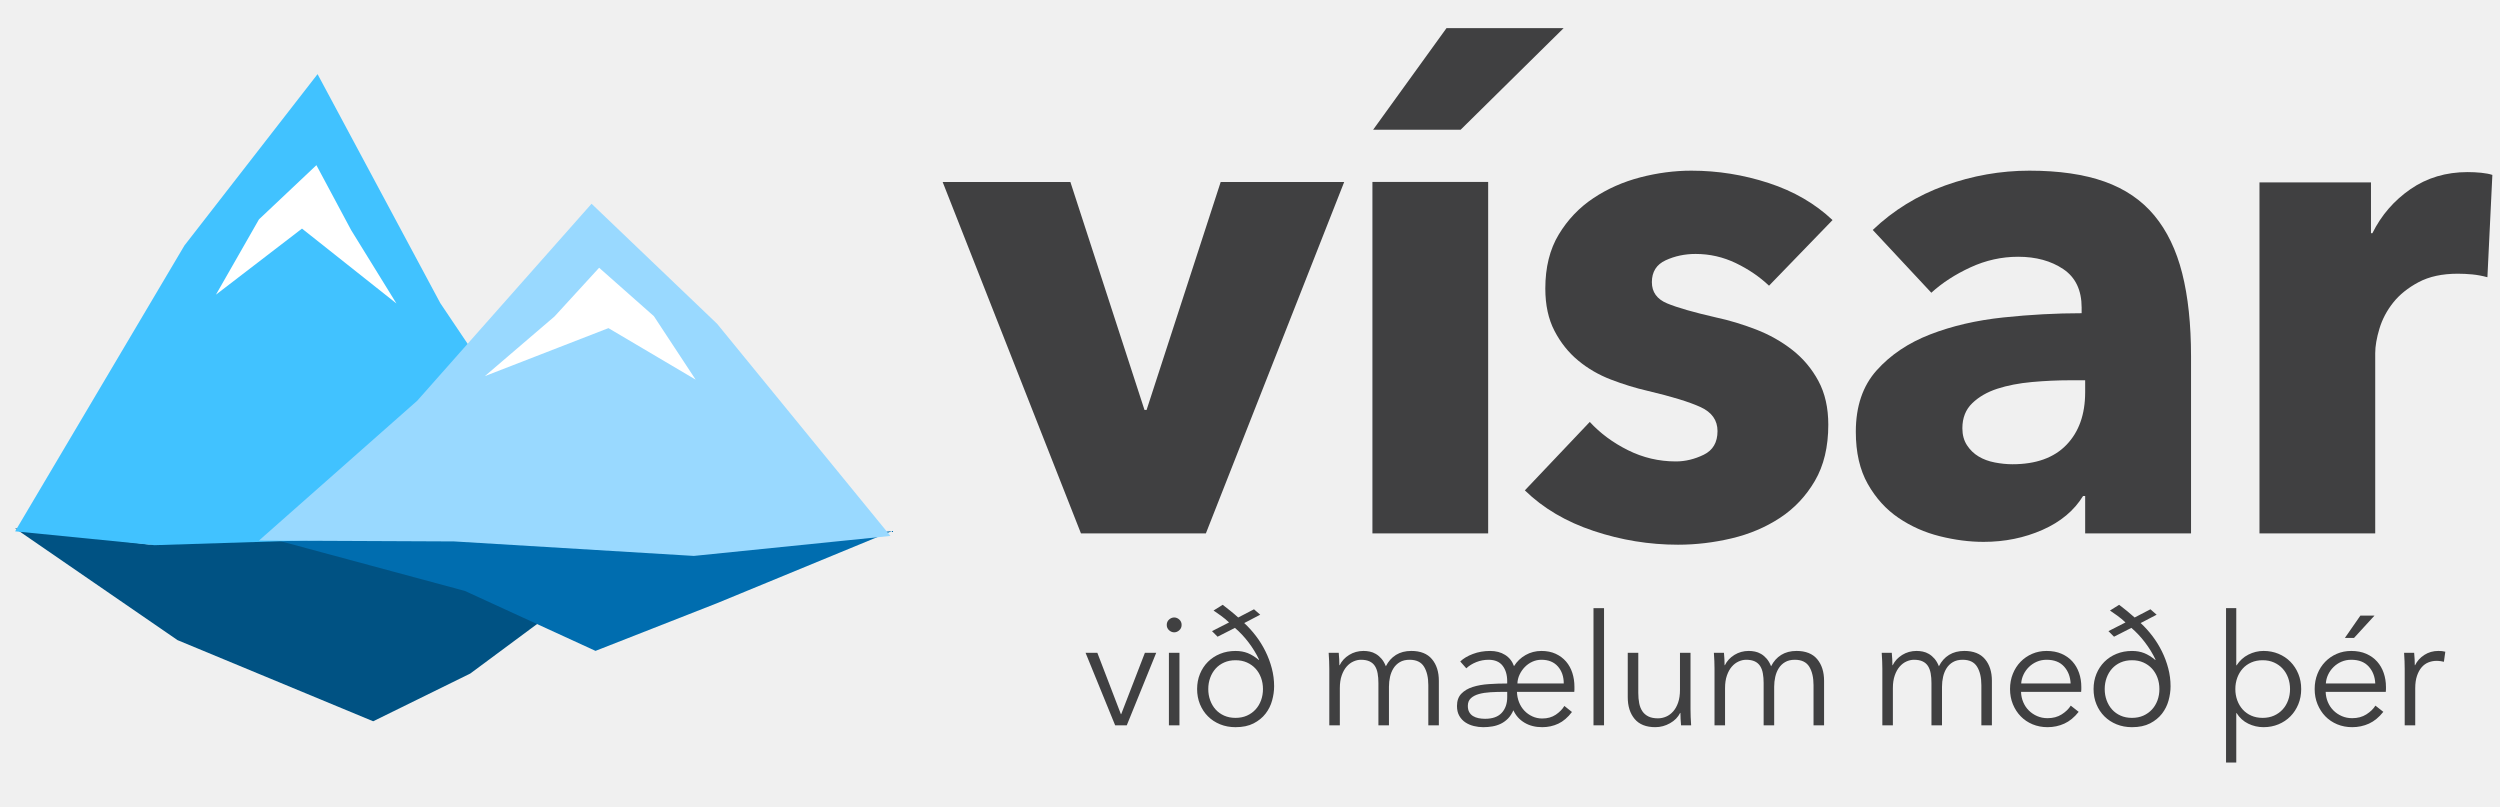
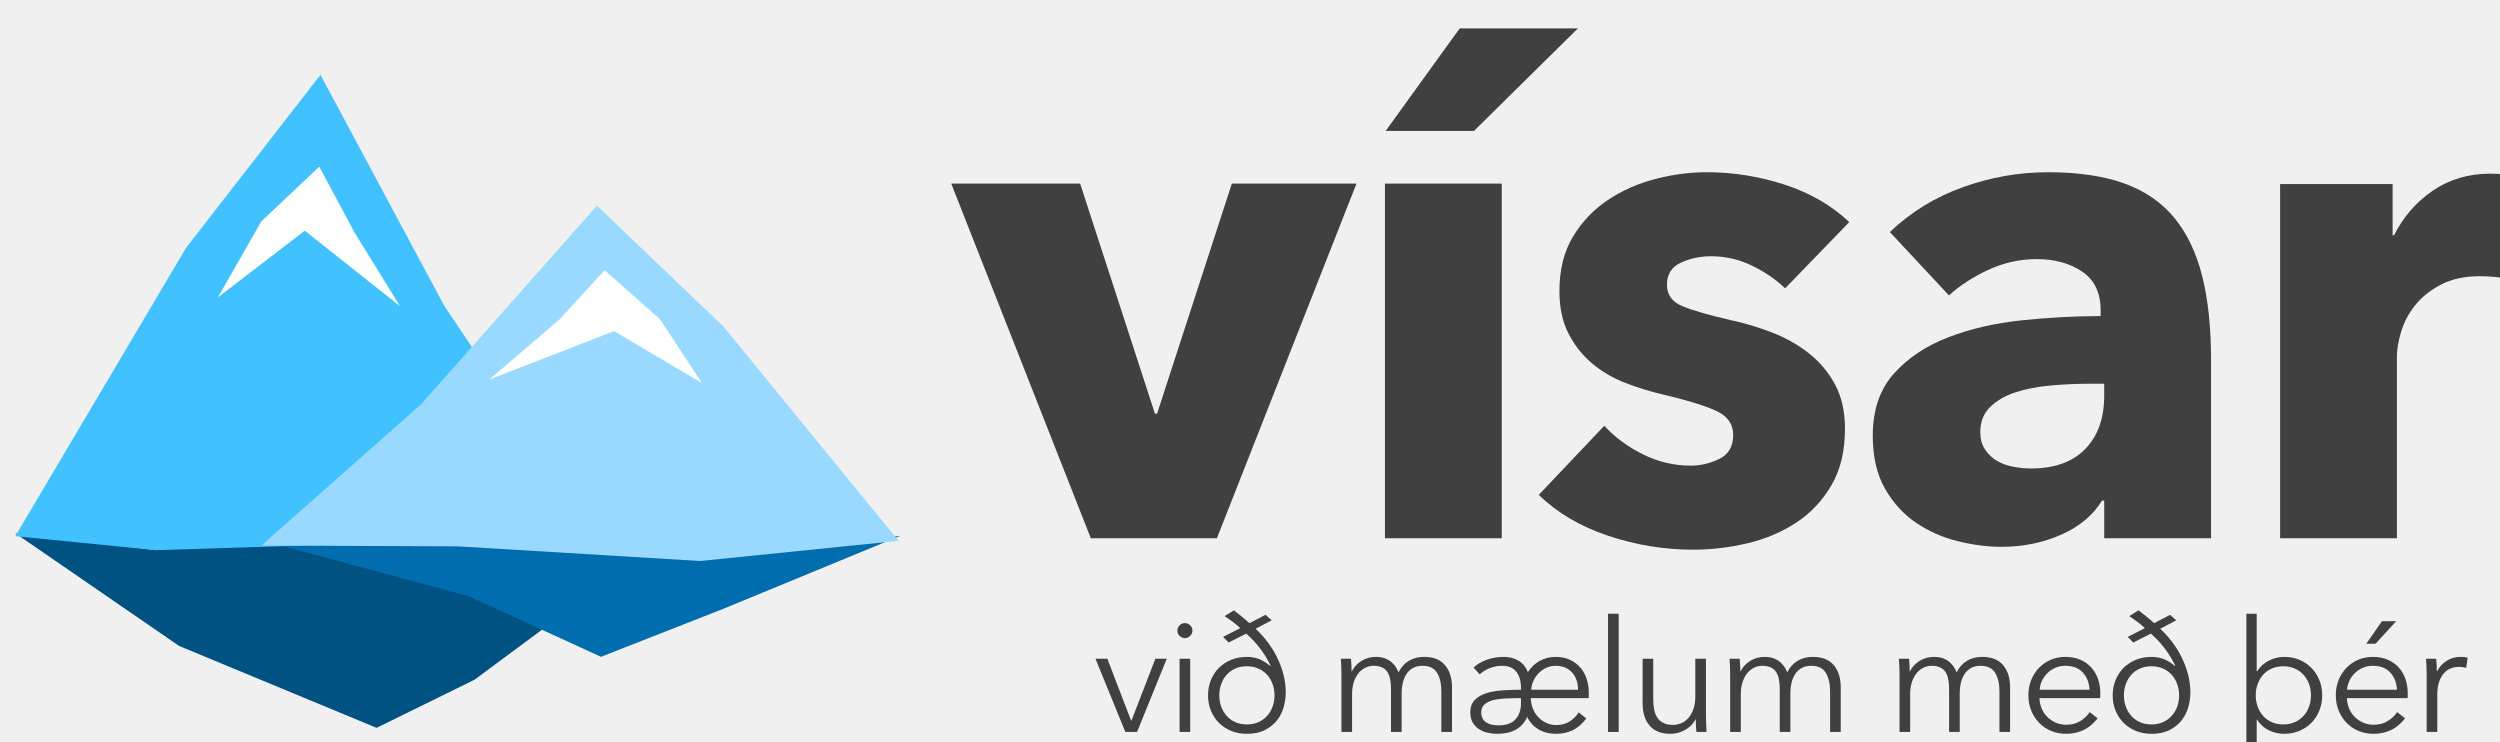
- <svg xmlns="http://www.w3.org/2000/svg" version="1.1" id="Layer_1" x="0px" y="0px" width="310px" height="100px" viewBox="0 0 310 100" enable-background="new 0 0 310 100" xml:space="preserve">
+ <svg xmlns="http://www.w3.org/2000/svg" version="1.1" id="Layer_1" x="0px" y="0px" enable-background="new 0 0 310 100" xml:space="preserve">
  <g>
    <polygon fill="#005283" points="1.861,65.512 22.013,79.376 46.274,89.438 58.312,83.52 70.46,74.516 34.588,66.942 18.439,67.515     " />
    <polygon fill="#006DAF" points="73.843,80.709 88.896,74.803 110.619,65.847 85.657,68.513 54.596,66.799 33.637,66.799    57.646,73.276  " />
    <polygon fill="#41C2FF" points="39.378,9.193 54.596,37.587 73.616,65.885 19.154,67.602 1.875,65.885 22.87,30.442  " />
    <polygon fill="#FFFFFF" points="49.157,37.63 37.447,28.346 26.776,36.54 32.111,27.203 39.234,20.481 43.544,28.537  " />
    <polygon fill="#99D9FF" points="73.352,25.264 88.916,40.146 110.415,66.457 86.038,68.934 56.311,67.137 32.111,67.028    51.738,49.688  " />
    <polygon fill="#FFFFFF" points="86.26,47.077 75.447,40.688 60.123,46.639 68.756,39.244 74.292,33.201 81.083,39.207  " />
  </g>
  <g>
    <g>
      <path fill="#404041" d="M149.528,66.143h-15.489l-17.151-43.579h15.839l9.188,28.265h0.263l9.188-28.265h15.314L149.528,66.143z" />
      <path fill="#404041" d="M170.18,66.143V22.563h14.352v43.579H170.18z M181.118,16.088h-10.851l9.1-12.602h14.527L181.118,16.088z" />
      <path fill="#404041" d="M219.358,35.427c-1.168-1.108-2.538-2.042-4.113-2.8c-1.575-0.758-3.237-1.138-4.987-1.138    c-1.344,0-2.582,0.263-3.72,0.788s-1.706,1.43-1.706,2.713c0,1.225,0.626,2.1,1.881,2.625c1.254,0.525,3.281,1.109,6.082,1.75    c1.633,0.35,3.281,0.847,4.944,1.488c1.663,0.643,3.164,1.488,4.507,2.538c1.342,1.05,2.42,2.334,3.238,3.851    c0.816,1.518,1.225,3.325,1.225,5.425c0,2.743-0.555,5.062-1.662,6.957c-1.109,1.896-2.553,3.428-4.332,4.594    c-1.78,1.168-3.778,2.014-5.994,2.539c-2.219,0.524-4.435,0.787-6.65,0.787c-3.561,0-7.045-0.568-10.458-1.707    c-3.413-1.137-6.257-2.813-8.532-5.031l8.051-8.488c1.283,1.4,2.857,2.568,4.726,3.5c1.866,0.934,3.851,1.4,5.95,1.4    c1.167,0,2.319-0.276,3.457-0.832c1.138-0.553,1.707-1.531,1.707-2.932c0-1.341-0.701-2.332-2.101-2.975    c-1.4-0.641-3.588-1.312-6.563-2.013c-1.518-0.35-3.034-0.816-4.551-1.4c-1.518-0.583-2.873-1.37-4.068-2.363    c-1.197-0.991-2.174-2.217-2.932-3.675c-0.76-1.458-1.138-3.208-1.138-5.25c0-2.625,0.554-4.857,1.663-6.695    c1.107-1.837,2.537-3.339,4.287-4.506c1.75-1.167,3.689-2.026,5.819-2.582c2.129-0.554,4.245-0.832,6.345-0.832    c3.267,0,6.461,0.512,9.582,1.532c3.12,1.021,5.761,2.553,7.92,4.594L219.358,35.427z" />
      <path fill="#404041" d="M232.221,28.514c2.566-2.45,5.557-4.288,8.97-5.513s6.898-1.838,10.458-1.838    c3.675,0,6.781,0.453,9.318,1.356c2.539,0.905,4.595,2.305,6.17,4.201c1.575,1.896,2.727,4.288,3.457,7.175    c0.729,2.888,1.094,6.316,1.094,10.282v21.965h-13.127v-4.639h-0.262c-1.109,1.81-2.787,3.21-5.032,4.201    c-2.247,0.991-4.682,1.488-7.307,1.488c-1.751,0-3.56-0.234-5.426-0.701c-1.868-0.466-3.574-1.225-5.119-2.275    c-1.546-1.049-2.815-2.449-3.807-4.199c-0.993-1.751-1.487-3.908-1.487-6.477c0-3.15,0.859-5.688,2.581-7.613    c1.72-1.925,3.938-3.413,6.651-4.463c2.712-1.05,5.73-1.75,9.057-2.101c3.325-0.35,6.562-0.525,9.713-0.525v-0.7    c0-2.157-0.758-3.748-2.275-4.769c-1.518-1.02-3.384-1.531-5.6-1.531c-2.043,0-4.012,0.438-5.907,1.312    c-1.896,0.875-3.515,1.925-4.856,3.15L232.221,28.514z M258.561,47.153h-1.838c-1.574,0-3.164,0.074-4.769,0.219    c-1.605,0.146-3.034,0.424-4.288,0.831c-1.255,0.409-2.29,1.006-3.106,1.794c-0.817,0.788-1.226,1.824-1.226,3.106    c0,0.818,0.189,1.518,0.569,2.101c0.379,0.584,0.86,1.05,1.444,1.399c0.582,0.351,1.254,0.6,2.012,0.744    c0.758,0.146,1.488,0.219,2.188,0.219c2.917,0,5.148-0.801,6.695-2.406c1.545-1.604,2.318-3.776,2.318-6.52V47.153z" />
      <path fill="#404041" d="M308.439,34.377c-0.643-0.175-1.268-0.291-1.881-0.35c-0.613-0.057-1.211-0.087-1.794-0.087    c-1.925,0-3.544,0.35-4.856,1.047c-1.312,0.699-2.363,1.542-3.15,2.531c-0.787,0.99-1.356,2.066-1.707,3.23    c-0.35,1.164-0.524,2.181-0.524,3.053v22.342h-14.352V22.615h13.826v6.301h0.175c1.107-2.231,2.684-4.053,4.726-5.462    s4.404-2.115,7.089-2.115c0.582,0,1.15,0.03,1.706,0.087c0.554,0.059,1.007,0.146,1.356,0.263L308.439,34.377z" />
    </g>
  </g>
  <g>
    <g>
      <path fill="#404041" d="M139.72,89.939h-1.441l-3.67-8.993h1.46l2.921,7.609h0.039l2.939-7.609h1.403L139.72,89.939z" />
      <path fill="#404041" d="M146.521,77.488c0,0.269-0.096,0.489-0.288,0.662c-0.192,0.174-0.404,0.26-0.634,0.26    s-0.442-0.086-0.634-0.26c-0.192-0.173-0.288-0.394-0.288-0.662c0-0.27,0.096-0.49,0.288-0.664    c0.192-0.172,0.404-0.259,0.634-0.259s0.442,0.087,0.634,0.259C146.425,76.998,146.521,77.219,146.521,77.488z M146.252,89.939    h-1.307v-8.993h1.307V89.939z" />
      <path fill="#404041" d="M154.284,77.258c0.525,0.486,1.012,1.024,1.46,1.613c0.449,0.59,0.839,1.221,1.171,1.893    c0.334,0.673,0.596,1.374,0.788,2.104c0.192,0.729,0.288,1.474,0.288,2.229c0,0.577-0.083,1.166-0.25,1.769    c-0.166,0.602-0.438,1.146-0.816,1.633c-0.377,0.486-0.871,0.887-1.479,1.201c-0.609,0.313-1.355,0.471-2.239,0.471    c-0.692,0-1.329-0.119-1.912-0.355c-0.583-0.237-1.086-0.567-1.508-0.99c-0.423-0.422-0.753-0.922-0.99-1.498    c-0.237-0.576-0.355-1.204-0.355-1.883c0-0.68,0.118-1.307,0.355-1.884c0.237-0.576,0.567-1.076,0.99-1.499    c0.422-0.422,0.925-0.752,1.508-0.989c0.583-0.237,1.22-0.355,1.912-0.355c0.563,0,1.069,0.09,1.518,0.269    c0.448,0.18,0.903,0.461,1.364,0.846l0.039-0.038c-0.346-0.73-0.778-1.438-1.297-2.124c-0.519-0.685-1.085-1.289-1.7-1.814    l-2.152,1.095l-0.691-0.692l2.113-1.076c-0.32-0.307-0.65-0.582-0.989-0.826c-0.34-0.242-0.65-0.461-0.932-0.652l1.134-0.711    c0.333,0.256,0.663,0.516,0.99,0.777c0.327,0.264,0.637,0.529,0.932,0.798l1.96-1.019l0.769,0.673L154.284,77.258z     M149.826,85.443c0,0.499,0.08,0.967,0.24,1.402s0.384,0.813,0.672,1.133c0.289,0.32,0.641,0.574,1.057,0.76    c0.416,0.186,0.887,0.278,1.412,0.278s0.996-0.093,1.413-0.278c0.416-0.186,0.771-0.439,1.066-0.76    c0.294-0.319,0.522-0.697,0.682-1.133s0.24-0.903,0.24-1.402c0-0.5-0.08-0.968-0.24-1.403s-0.388-0.813-0.682-1.134    c-0.295-0.32-0.65-0.573-1.066-0.759c-0.417-0.186-0.887-0.278-1.413-0.278s-0.996,0.093-1.412,0.278    c-0.417,0.186-0.769,0.438-1.057,0.759c-0.288,0.32-0.512,0.698-0.672,1.134S149.826,84.943,149.826,85.443z" />
      <path fill="#404041" d="M167.303,81.206c0.531-0.327,1.123-0.49,1.777-0.49c0.242,0,0.496,0.026,0.759,0.077    s0.519,0.15,0.769,0.297c0.25,0.148,0.48,0.344,0.691,0.587s0.395,0.558,0.548,0.941c0.308-0.614,0.728-1.085,1.259-1.412    s1.162-0.49,1.893-0.49c1.14,0,1.995,0.34,2.564,1.019c0.57,0.68,0.855,1.576,0.855,2.689v5.516h-1.307v-4.977    c0-0.948-0.176-1.711-0.528-2.287s-0.951-0.865-1.796-0.865c-0.475,0-0.875,0.097-1.201,0.289    c-0.327,0.191-0.59,0.445-0.788,0.759s-0.343,0.669-0.433,1.066s-0.135,0.808-0.135,1.229v4.785h-1.307v-5.246    c0-0.436-0.031-0.832-0.096-1.191c-0.064-0.358-0.176-0.663-0.336-0.912c-0.16-0.25-0.381-0.442-0.663-0.577    c-0.282-0.134-0.641-0.202-1.076-0.202c-0.308,0-0.618,0.071-0.932,0.212c-0.313,0.142-0.596,0.355-0.846,0.644    c-0.249,0.289-0.451,0.653-0.604,1.096c-0.154,0.441-0.23,0.964-0.23,1.566v4.611h-1.307v-7.014c0-0.243-0.008-0.558-0.02-0.941    c-0.014-0.385-0.032-0.73-0.059-1.038h1.25c0.025,0.243,0.045,0.513,0.057,0.808c0.014,0.295,0.02,0.537,0.02,0.729h0.039    C166.377,81.959,166.771,81.533,167.303,81.206z" />
      <path fill="#404041" d="M195.23,85.174c0,0.115,0,0.225,0,0.326c0,0.104-0.006,0.199-0.019,0.289h-7.109    c0.013,0.451,0.099,0.879,0.259,1.285s0.381,0.757,0.664,1.053c0.281,0.297,0.611,0.531,0.988,0.705    c0.379,0.175,0.785,0.262,1.221,0.262c0.653,0,1.214-0.156,1.682-0.471c0.467-0.314,0.822-0.676,1.066-1.086l0.941,0.75    c-0.513,0.676-1.076,1.158-1.691,1.448c-0.614,0.29-1.281,0.435-1.998,0.435c-0.846,0-1.578-0.186-2.2-0.558    c-0.621-0.372-1.079-0.884-1.374-1.537c-0.18,0.41-0.4,0.749-0.662,1.019c-0.264,0.269-0.558,0.483-0.885,0.644    c-0.326,0.16-0.676,0.272-1.047,0.336s-0.756,0.097-1.152,0.097c-0.385,0-0.772-0.049-1.163-0.145s-0.739-0.246-1.047-0.451    s-0.558-0.475-0.749-0.807c-0.193-0.334-0.289-0.744-0.289-1.23c0-0.641,0.18-1.146,0.539-1.518    c0.357-0.371,0.828-0.65,1.412-0.836c0.582-0.186,1.248-0.305,1.998-0.355c0.749-0.051,1.508-0.077,2.277-0.077v-0.288    c0-0.781-0.189-1.419-0.567-1.912c-0.378-0.492-0.958-0.74-1.739-0.74c-0.537,0-1.047,0.097-1.527,0.289    c-0.48,0.191-0.894,0.448-1.239,0.769l-0.749-0.846c0.384-0.372,0.906-0.683,1.565-0.933c0.659-0.249,1.374-0.374,2.143-0.374    c0.718,0,1.335,0.163,1.854,0.49c0.519,0.327,0.887,0.791,1.104,1.394c0.358-0.577,0.836-1.035,1.432-1.375    c0.596-0.339,1.252-0.509,1.97-0.509c0.666,0,1.255,0.118,1.768,0.355c0.512,0.237,0.941,0.558,1.287,0.961    s0.605,0.874,0.778,1.412S195.23,84.559,195.23,85.174z M186.508,85.789c-0.576,0-1.137,0.016-1.682,0.048    s-1.025,0.106-1.441,0.223s-0.749,0.29-0.998,0.521c-0.25,0.231-0.375,0.548-0.375,0.946c0,0.31,0.057,0.567,0.172,0.773    c0.116,0.207,0.273,0.371,0.472,0.493s0.426,0.209,0.683,0.261c0.256,0.052,0.524,0.077,0.807,0.077    c0.922,0,1.61-0.245,2.065-0.734c0.454-0.489,0.683-1.14,0.683-1.952v-0.656H186.508z M193.905,84.751    c0-0.858-0.243-1.562-0.729-2.114c-0.488-0.55-1.166-0.826-2.037-0.826c-0.397,0-0.771,0.08-1.125,0.24    c-0.352,0.16-0.662,0.379-0.932,0.654c-0.269,0.275-0.486,0.589-0.652,0.941c-0.167,0.352-0.257,0.721-0.27,1.104H193.905z" />
      <path fill="#404041" d="M198.9,89.939h-1.307V75.412h1.307V89.939z" />
      <path fill="#404041" d="M208.451,89.939c-0.026-0.244-0.045-0.513-0.059-0.808c-0.012-0.294-0.019-0.538-0.019-0.729h-0.038    c-0.257,0.525-0.673,0.951-1.25,1.277c-0.576,0.326-1.185,0.49-1.824,0.49c-1.141,0-1.996-0.34-2.566-1.019    c-0.569-0.679-0.854-1.575-0.854-2.69v-5.515h1.307v4.977c0,0.474,0.038,0.903,0.115,1.288c0.077,0.384,0.208,0.714,0.394,0.989    s0.436,0.489,0.75,0.644c0.313,0.154,0.707,0.23,1.182,0.23c0.346,0,0.682-0.07,1.009-0.211s0.618-0.355,0.874-0.645    c0.256-0.287,0.461-0.652,0.615-1.095c0.153-0.442,0.23-0.964,0.23-1.565v-4.612h1.307v7.014c0,0.243,0.006,0.558,0.02,0.941    c0.012,0.384,0.031,0.729,0.057,1.038H208.451z" />
      <path fill="#404041" d="M215.07,81.206c0.531-0.327,1.124-0.49,1.777-0.49c0.243,0,0.496,0.026,0.76,0.077    c0.262,0.051,0.518,0.15,0.768,0.297c0.25,0.148,0.48,0.344,0.692,0.587c0.211,0.243,0.394,0.558,0.548,0.941    c0.307-0.614,0.727-1.085,1.258-1.412s1.162-0.49,1.893-0.49c1.141,0,1.996,0.34,2.565,1.019c0.569,0.68,0.854,1.576,0.854,2.689    v5.516h-1.307v-4.977c0-0.948-0.176-1.711-0.527-2.287c-0.354-0.576-0.951-0.865-1.797-0.865c-0.475,0-0.875,0.097-1.201,0.289    c-0.326,0.191-0.59,0.445-0.787,0.759c-0.199,0.313-0.344,0.669-0.433,1.066c-0.09,0.397-0.135,0.808-0.135,1.229v4.785h-1.307    v-5.246c0-0.436-0.032-0.832-0.097-1.191c-0.063-0.358-0.176-0.663-0.336-0.912c-0.16-0.25-0.381-0.442-0.662-0.577    c-0.282-0.134-0.641-0.202-1.076-0.202c-0.308,0-0.619,0.071-0.932,0.212c-0.314,0.142-0.596,0.355-0.846,0.644    c-0.25,0.289-0.451,0.653-0.605,1.096c-0.154,0.441-0.23,0.964-0.23,1.566v4.611h-1.307v-7.014c0-0.243-0.007-0.558-0.02-0.941    c-0.013-0.385-0.031-0.73-0.058-1.038h1.249c0.025,0.243,0.045,0.513,0.058,0.808s0.02,0.537,0.02,0.729h0.038    C214.145,81.959,214.539,81.533,215.07,81.206z" />
      <path fill="#404041" d="M235.88,81.206c0.532-0.327,1.124-0.49,1.777-0.49c0.243,0,0.497,0.026,0.759,0.077    c0.263,0.051,0.52,0.15,0.77,0.297c0.249,0.148,0.48,0.344,0.691,0.587s0.394,0.558,0.547,0.941    c0.309-0.614,0.728-1.085,1.26-1.412c0.531-0.327,1.162-0.49,1.893-0.49c1.139,0,1.994,0.34,2.564,1.019    c0.57,0.68,0.855,1.576,0.855,2.689v5.516h-1.307v-4.977c0-0.948-0.176-1.711-0.529-2.287c-0.352-0.576-0.951-0.865-1.796-0.865    c-0.474,0-0.874,0.097-1.201,0.289c-0.327,0.191-0.589,0.445-0.788,0.759c-0.198,0.313-0.342,0.669-0.432,1.066    s-0.135,0.808-0.135,1.229v4.785h-1.307v-5.246c0-0.436-0.032-0.832-0.096-1.191c-0.064-0.358-0.176-0.663-0.336-0.912    c-0.161-0.25-0.382-0.442-0.664-0.577c-0.281-0.134-0.641-0.202-1.076-0.202c-0.307,0-0.617,0.071-0.932,0.212    c-0.313,0.142-0.596,0.355-0.846,0.644c-0.249,0.289-0.451,0.653-0.604,1.096c-0.153,0.441-0.23,0.964-0.23,1.566v4.611h-1.307    v-7.014c0-0.243-0.007-0.558-0.02-0.941c-0.013-0.385-0.032-0.73-0.058-1.038h1.249c0.025,0.243,0.045,0.513,0.058,0.808    s0.02,0.537,0.02,0.729h0.038C234.955,81.959,235.348,81.533,235.88,81.206z" />
      <path fill="#404041" d="M258.083,85.174c0,0.09,0,0.186,0,0.288s-0.007,0.212-0.02,0.327h-7.455    c0.013,0.448,0.103,0.871,0.269,1.268c0.166,0.397,0.396,0.743,0.691,1.037c0.295,0.295,0.641,0.529,1.038,0.702    s0.826,0.259,1.288,0.259c0.678,0,1.264-0.156,1.758-0.471c0.492-0.313,0.867-0.676,1.124-1.086l0.979,0.77    c-0.537,0.679-1.131,1.166-1.777,1.46s-1.342,0.442-2.084,0.442c-0.667,0-1.285-0.119-1.855-0.355    c-0.569-0.237-1.06-0.567-1.469-0.99c-0.41-0.422-0.734-0.922-0.971-1.498c-0.237-0.576-0.355-1.204-0.355-1.883    c0-0.68,0.115-1.307,0.346-1.884c0.23-0.576,0.551-1.076,0.961-1.499c0.41-0.422,0.891-0.752,1.441-0.989s1.146-0.355,1.787-0.355    c0.703,0,1.325,0.118,1.863,0.355s0.986,0.558,1.345,0.961s0.631,0.874,0.817,1.412C257.99,83.982,258.083,84.559,258.083,85.174z     M256.757,84.751c-0.038-0.845-0.311-1.547-0.816-2.104c-0.507-0.557-1.228-0.836-2.161-0.836c-0.436,0-0.84,0.08-1.211,0.24    c-0.372,0.16-0.699,0.379-0.98,0.654s-0.506,0.589-0.672,0.941c-0.167,0.352-0.264,0.721-0.289,1.104H256.757z" />
      <path fill="#404041" d="M265.441,77.258c0.525,0.486,1.012,1.024,1.461,1.613c0.448,0.59,0.839,1.221,1.172,1.893    c0.333,0.673,0.596,1.374,0.787,2.104c0.193,0.729,0.289,1.474,0.289,2.229c0,0.577-0.084,1.166-0.25,1.769    c-0.166,0.602-0.439,1.146-0.816,1.633c-0.378,0.486-0.871,0.887-1.479,1.201c-0.608,0.313-1.354,0.471-2.239,0.471    c-0.691,0-1.328-0.119-1.911-0.355c-0.583-0.237-1.086-0.567-1.509-0.99c-0.422-0.422-0.752-0.922-0.989-1.498    s-0.355-1.204-0.355-1.883c0-0.68,0.118-1.307,0.355-1.884c0.237-0.576,0.567-1.076,0.989-1.499    c0.423-0.422,0.926-0.752,1.509-0.989s1.22-0.355,1.911-0.355c0.564,0,1.07,0.09,1.519,0.269c0.448,0.18,0.903,0.461,1.364,0.846    l0.039-0.038c-0.347-0.73-0.779-1.438-1.298-2.124c-0.519-0.685-1.085-1.289-1.7-1.814l-2.152,1.095l-0.691-0.692l2.113-1.076    c-0.32-0.307-0.65-0.582-0.989-0.826c-0.34-0.242-0.65-0.461-0.933-0.652l1.135-0.711c0.332,0.256,0.662,0.516,0.989,0.777    c0.327,0.264,0.637,0.529,0.932,0.798l1.96-1.019l0.769,0.673L265.441,77.258z M260.984,85.443c0,0.499,0.08,0.967,0.24,1.402    s0.384,0.813,0.672,1.133c0.289,0.32,0.641,0.574,1.057,0.76s0.887,0.278,1.412,0.278s0.996-0.093,1.413-0.278    c0.416-0.186,0.771-0.439,1.066-0.76c0.294-0.319,0.521-0.697,0.683-1.133c0.159-0.436,0.239-0.903,0.239-1.402    c0-0.5-0.08-0.968-0.239-1.403c-0.161-0.436-0.389-0.813-0.683-1.134c-0.295-0.32-0.65-0.573-1.066-0.759    c-0.417-0.186-0.888-0.278-1.413-0.278s-0.996,0.093-1.412,0.278s-0.768,0.438-1.057,0.759c-0.288,0.32-0.512,0.698-0.672,1.134    S260.984,84.943,260.984,85.443z" />
      <path fill="#404041" d="M280.68,90.17c-0.666,0-1.297-0.145-1.893-0.433s-1.08-0.728-1.451-1.316h-0.038v6.13h-1.269V75.412h1.269    v7.091h0.038c0.385-0.589,0.875-1.034,1.471-1.335s1.22-0.452,1.873-0.452c0.666,0,1.283,0.118,1.854,0.355    s1.063,0.567,1.48,0.989c0.416,0.423,0.742,0.923,0.979,1.499c0.237,0.577,0.355,1.204,0.355,1.884    c0,0.679-0.118,1.307-0.355,1.883s-0.563,1.076-0.979,1.498c-0.417,0.423-0.91,0.753-1.48,0.99    C281.963,90.051,281.346,90.17,280.68,90.17z M283.965,85.443c0-0.5-0.08-0.968-0.24-1.403s-0.387-0.813-0.682-1.134    s-0.65-0.573-1.066-0.759s-0.887-0.278-1.412-0.278s-0.996,0.093-1.412,0.278c-0.417,0.186-0.77,0.438-1.057,0.759    c-0.289,0.32-0.514,0.698-0.674,1.134s-0.24,0.903-0.24,1.403c0,0.499,0.08,0.967,0.24,1.402s0.385,0.813,0.674,1.133    c0.287,0.32,0.64,0.574,1.057,0.76c0.416,0.186,0.887,0.278,1.412,0.278s0.996-0.093,1.412-0.278s0.771-0.439,1.066-0.76    c0.295-0.319,0.521-0.697,0.682-1.133S283.965,85.942,283.965,85.443z" />
      <path fill="#404041" d="M295.859,85.174c0,0.09,0,0.186,0,0.288s-0.007,0.212-0.02,0.327h-7.455    c0.013,0.448,0.102,0.871,0.27,1.268c0.166,0.397,0.396,0.743,0.691,1.037c0.294,0.295,0.641,0.529,1.037,0.702    s0.826,0.259,1.287,0.259c0.68,0,1.266-0.156,1.759-0.471c0.493-0.313,0.868-0.676,1.124-1.086l0.98,0.77    c-0.539,0.679-1.131,1.166-1.777,1.46c-0.648,0.294-1.343,0.442-2.086,0.442c-0.666,0-1.284-0.119-1.854-0.355    c-0.57-0.237-1.061-0.567-1.471-0.99c-0.41-0.422-0.732-0.922-0.97-1.498s-0.355-1.204-0.355-1.883    c0-0.68,0.115-1.307,0.346-1.884c0.23-0.576,0.551-1.076,0.961-1.499c0.409-0.422,0.89-0.752,1.44-0.989s1.146-0.355,1.787-0.355    c0.705,0,1.326,0.118,1.864,0.355s0.986,0.558,1.345,0.961c0.359,0.403,0.631,0.874,0.816,1.412S295.859,84.559,295.859,85.174z     M294.533,84.751c-0.038-0.845-0.311-1.547-0.816-2.104c-0.506-0.557-1.227-0.836-2.162-0.836c-0.436,0-0.839,0.08-1.21,0.24    c-0.372,0.16-0.698,0.379-0.979,0.654c-0.283,0.275-0.507,0.589-0.674,0.941c-0.166,0.352-0.262,0.721-0.287,1.104H294.533z     M291.9,79.102h-1.133l1.921-2.767h1.749L291.9,79.102z" />
      <path fill="#404041" d="M298.164,81.984c-0.012-0.385-0.031-0.73-0.057-1.038h1.248c0.025,0.243,0.045,0.513,0.059,0.808    c0.012,0.295,0.02,0.537,0.02,0.729h0.037c0.257-0.524,0.641-0.95,1.153-1.277s1.089-0.49,1.729-0.49    c0.166,0,0.316,0.007,0.451,0.019c0.135,0.014,0.272,0.039,0.414,0.078l-0.174,1.248c-0.076-0.025-0.205-0.051-0.384-0.076    c-0.18-0.025-0.358-0.039-0.538-0.039c-0.346,0-0.68,0.064-1,0.192s-0.598,0.329-0.835,0.604s-0.43,0.626-0.577,1.054    c-0.146,0.429-0.221,0.943-0.221,1.543v4.602h-1.307v-7.014C298.184,82.683,298.178,82.368,298.164,81.984z" />
    </g>
  </g>
</svg>
